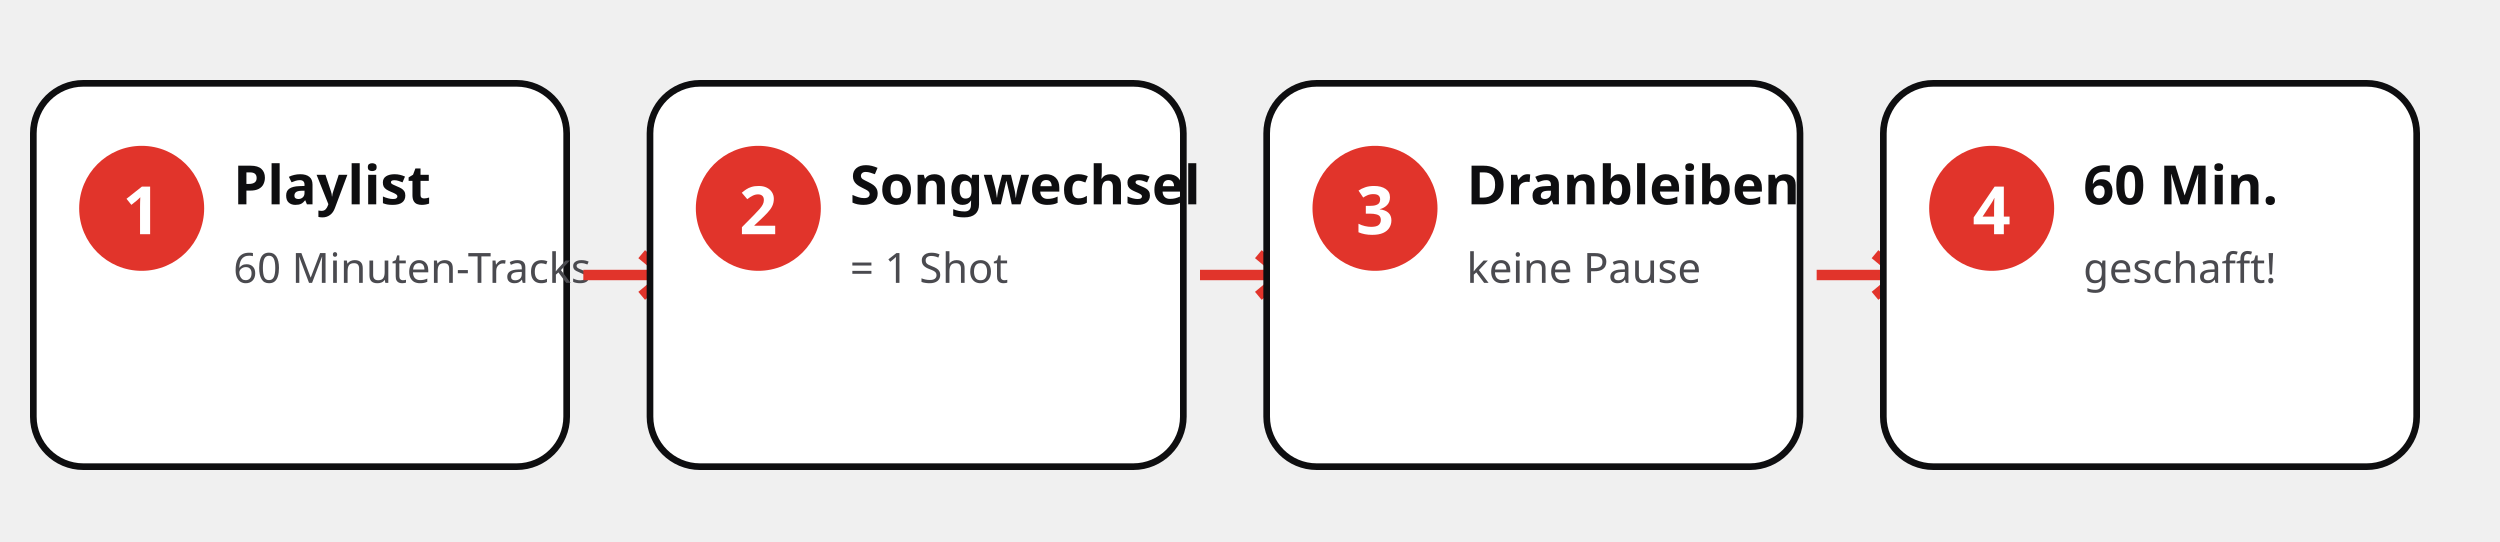
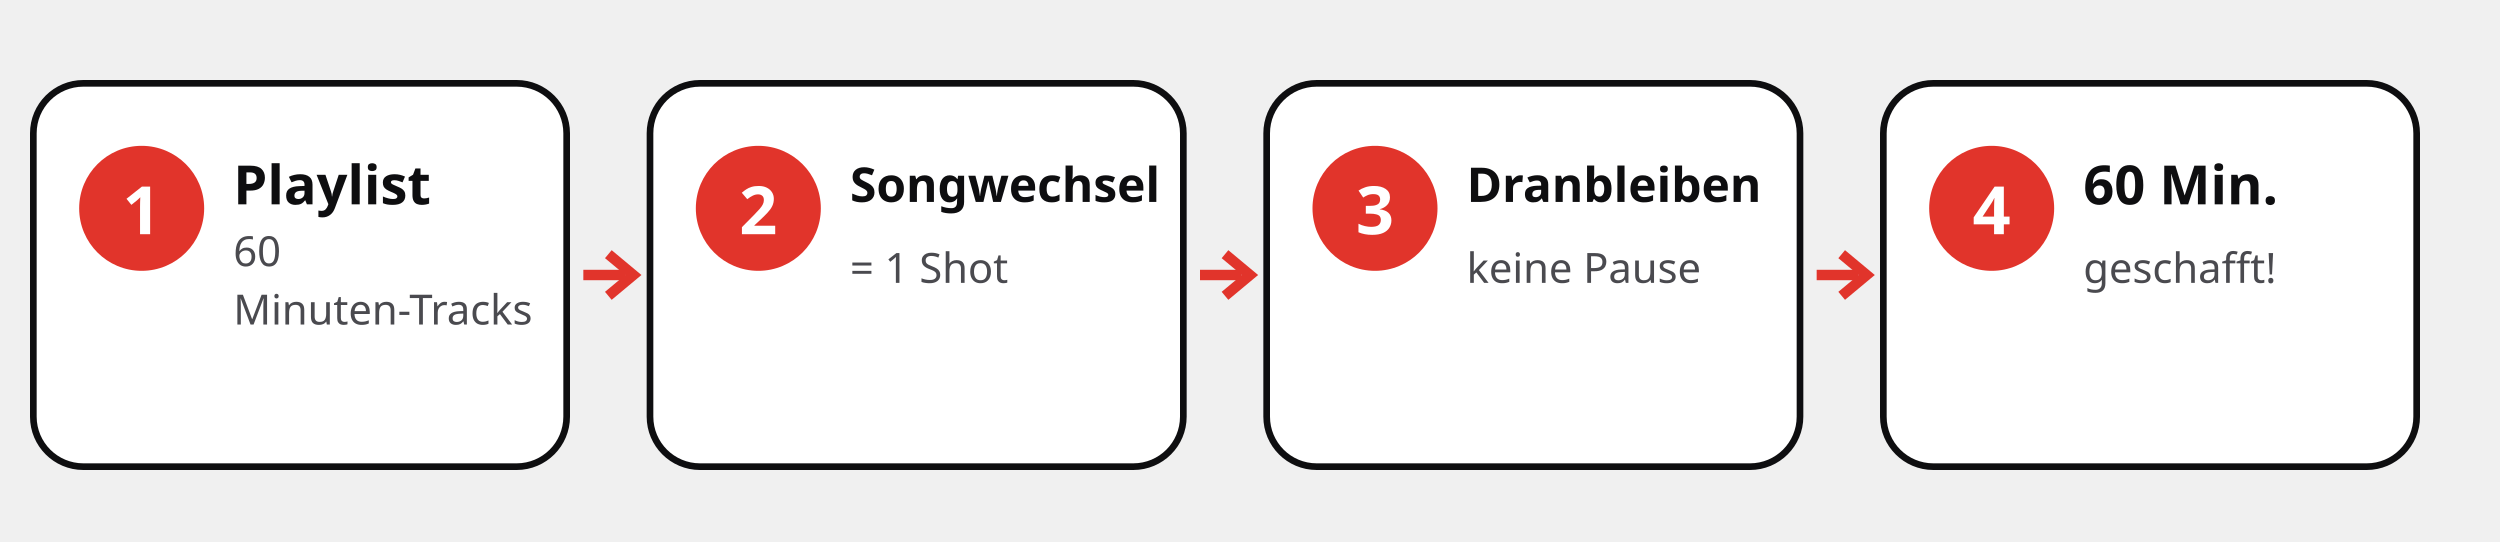
- <svg xmlns="http://www.w3.org/2000/svg" viewBox="0 0 600 130" role="img" aria-label="Power Hour Ablauf in vier Schritten: Playlist mit Minuten-Tracks starten, bei jedem Songwechsel einen Shot trinken, ohne Pause weiterspielen und nach 60 Minuten gemeinsam anstoßen.">
+ <svg xmlns="http://www.w3.org/2000/svg" viewBox="0 0 600 130" role="img" aria-label="Power Hour Ablauf in vier Schritten: 1. Playlist (60 Minuten-Tracks); 2. Songwechsel (= 1 Shot); 3. Dranbleiben (keine Pause); 4. 60 Min. (geschafft!).">
  <rect x="8" y="20" width="128" height="92" rx="12" fill="#fff" stroke="#0E0E10" stroke-width="1.6" />
  <circle cx="34" cy="50" r="15" fill="#E1342B" />
  <text x="34" y="50" text-anchor="middle" dominant-baseline="central" font-family="sans-serif" font-size="16" font-weight="700" fill="#fff">1</text>
-   <text x="56" y="44" text-anchor="start" dominant-baseline="central" font-family="sans-serif" font-size="13" font-weight="700" fill="#0E0E10">Playlist</text>
-   <text x="56" y="64" text-anchor="start" dominant-baseline="central" font-family="sans-serif" font-size="10" font-weight="400" fill="#4A4A4F">60 Minuten-Tracks</text>
-   <polyline points="140,66 160,66" fill="none" stroke="#E1342B" stroke-width="2.5" />
-   <polyline points="154,61 160,66 154,71" fill="none" stroke="#E1342B" stroke-width="2.5" />
+   <text x="56" y="44" dominant-baseline="central" font-family="sans-serif" font-size="13" font-weight="700" fill="#0E0E10">Playlist</text>
+   <text x="56" y="60" dominant-baseline="central" font-family="sans-serif" font-size="10" fill="#4A4A4F">60</text>
+   <text x="56" y="74" dominant-baseline="central" font-family="sans-serif" font-size="10" fill="#4A4A4F">Minuten-Tracks</text>
  <rect x="156" y="20" width="128" height="92" rx="12" fill="#fff" stroke="#0E0E10" stroke-width="1.6" />
  <circle cx="182" cy="50" r="15" fill="#E1342B" />
  <text x="182" y="50" text-anchor="middle" dominant-baseline="central" font-family="sans-serif" font-size="16" font-weight="700" fill="#fff">2</text>
-   <text x="204" y="44" text-anchor="start" dominant-baseline="central" font-family="sans-serif" font-size="13" font-weight="700" fill="#0E0E10">Songwechsel</text>
-   <text x="204" y="64" text-anchor="start" dominant-baseline="central" font-family="sans-serif" font-size="10" font-weight="400" fill="#4A4A4F">= 1 Shot</text>
-   <polyline points="288,66 308,66" fill="none" stroke="#E1342B" stroke-width="2.5" />
-   <polyline points="302,61 308,66 302,71" fill="none" stroke="#E1342B" stroke-width="2.5" />
+   <text x="204" y="44" dominant-baseline="central" font-family="sans-serif" font-size="11.5" font-weight="700" fill="#0E0E10">Songwechsel</text>
+   <text x="204" y="64" dominant-baseline="central" font-family="sans-serif" font-size="10" fill="#4A4A4F">= 1 Shot</text>
  <rect x="304" y="20" width="128" height="92" rx="12" fill="#fff" stroke="#0E0E10" stroke-width="1.6" />
  <circle cx="330" cy="50" r="15" fill="#E1342B" />
  <text x="330" y="50" text-anchor="middle" dominant-baseline="central" font-family="sans-serif" font-size="16" font-weight="700" fill="#fff">3</text>
-   <text x="352" y="44" text-anchor="start" dominant-baseline="central" font-family="sans-serif" font-size="13" font-weight="700" fill="#0E0E10">Dranbleiben</text>
-   <text x="352" y="64" text-anchor="start" dominant-baseline="central" font-family="sans-serif" font-size="10" font-weight="400" fill="#4A4A4F">keine Pause</text>
-   <polyline points="436,66 456,66" fill="none" stroke="#E1342B" stroke-width="2.5" />
-   <polyline points="450,61 456,66 450,71" fill="none" stroke="#E1342B" stroke-width="2.5" />
+   <text x="352" y="44" dominant-baseline="central" font-family="sans-serif" font-size="11.5" font-weight="700" fill="#0E0E10">Dranbleiben</text>
+   <text x="352" y="64" dominant-baseline="central" font-family="sans-serif" font-size="10" fill="#4A4A4F">keine Pause</text>
  <rect x="452" y="20" width="128" height="92" rx="12" fill="#fff" stroke="#0E0E10" stroke-width="1.6" />
  <circle cx="478" cy="50" r="15" fill="#E1342B" />
  <text x="478" y="50" text-anchor="middle" dominant-baseline="central" font-family="sans-serif" font-size="16" font-weight="700" fill="#fff">4</text>
-   <text x="500" y="44" text-anchor="start" dominant-baseline="central" font-family="sans-serif" font-size="13" font-weight="700" fill="#0E0E10">60 Min.</text>
-   <text x="500" y="64" text-anchor="start" dominant-baseline="central" font-family="sans-serif" font-size="10" font-weight="400" fill="#4A4A4F">geschafft!</text>
+   <text x="500" y="44" dominant-baseline="central" font-family="sans-serif" font-size="13" font-weight="700" fill="#0E0E10">60 Min.</text>
+   <text x="500" y="64" dominant-baseline="central" font-family="sans-serif" font-size="10" fill="#4A4A4F">geschafft!</text>
+   <polyline points="140,66 150,66" fill="none" stroke="#E1342B" stroke-width="2.5" />
+   <polyline points="146,61 152,66 146,71" fill="none" stroke="#E1342B" stroke-width="2.5" />
+   <polyline points="288,66 298,66" fill="none" stroke="#E1342B" stroke-width="2.5" />
+   <polyline points="294,61 300,66 294,71" fill="none" stroke="#E1342B" stroke-width="2.5" />
+   <polyline points="436,66 446,66" fill="none" stroke="#E1342B" stroke-width="2.5" />
+   <polyline points="442,61 448,66 442,71" fill="none" stroke="#E1342B" stroke-width="2.5" />
</svg>
